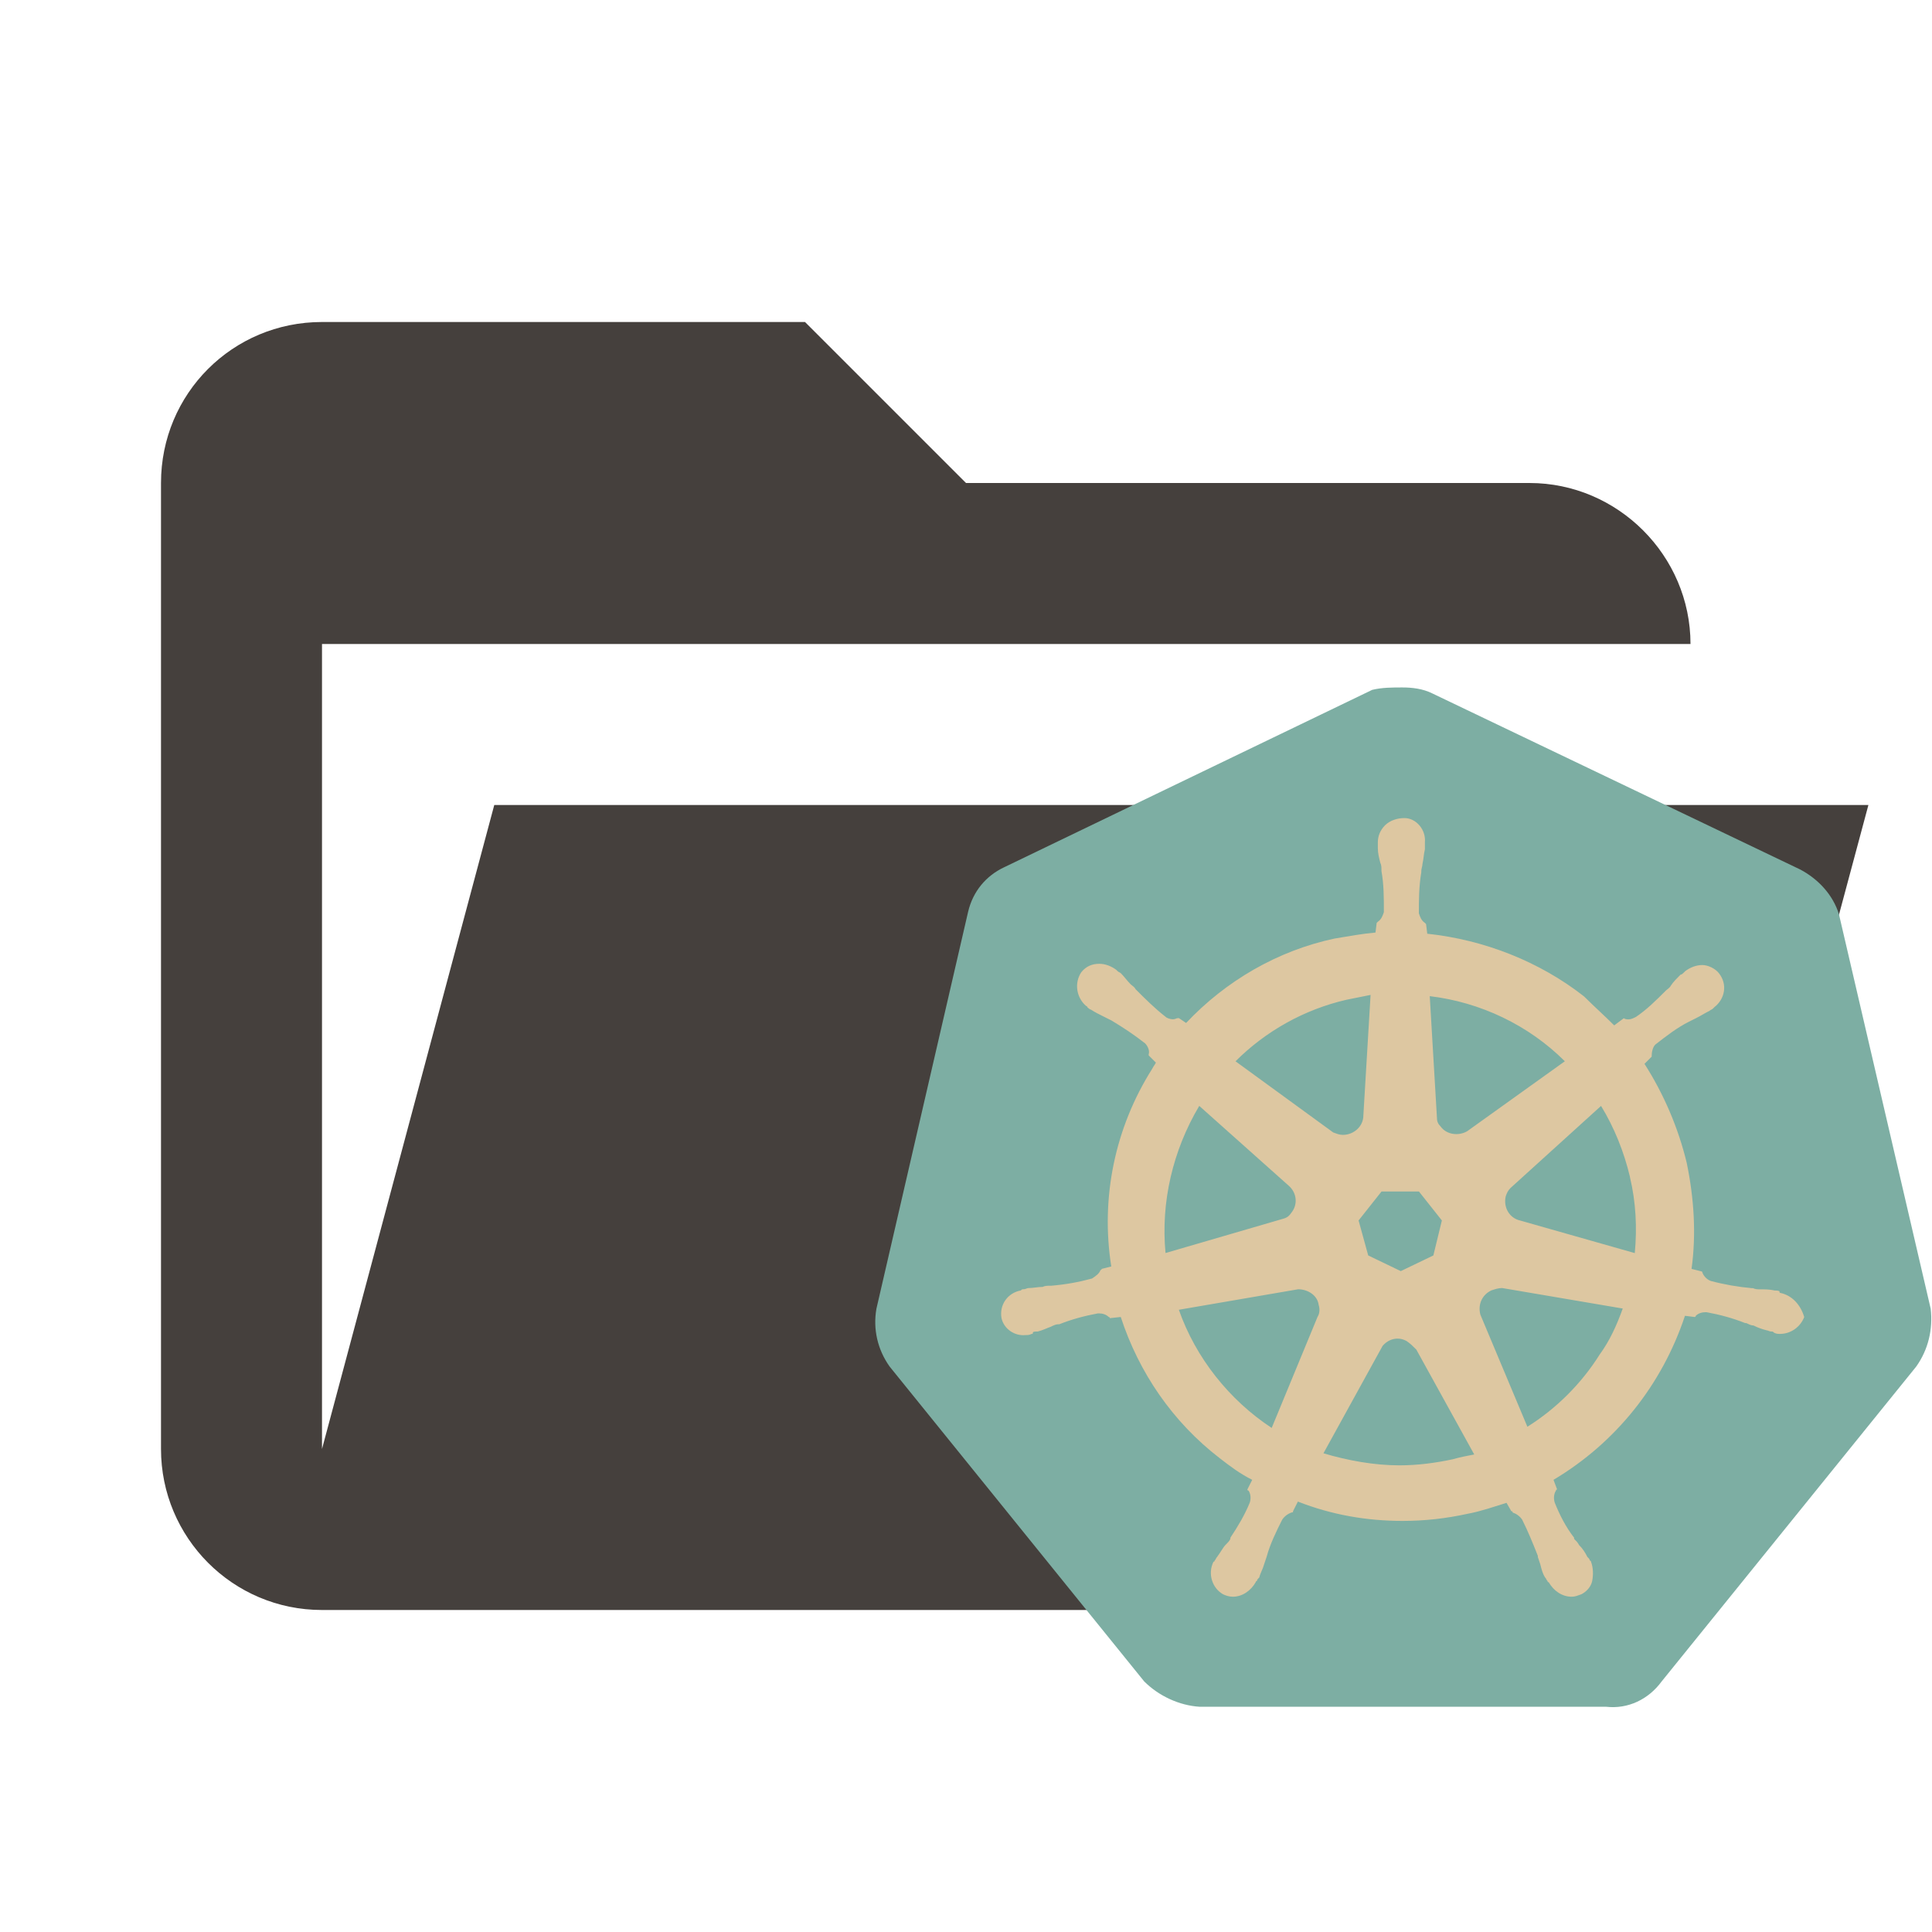
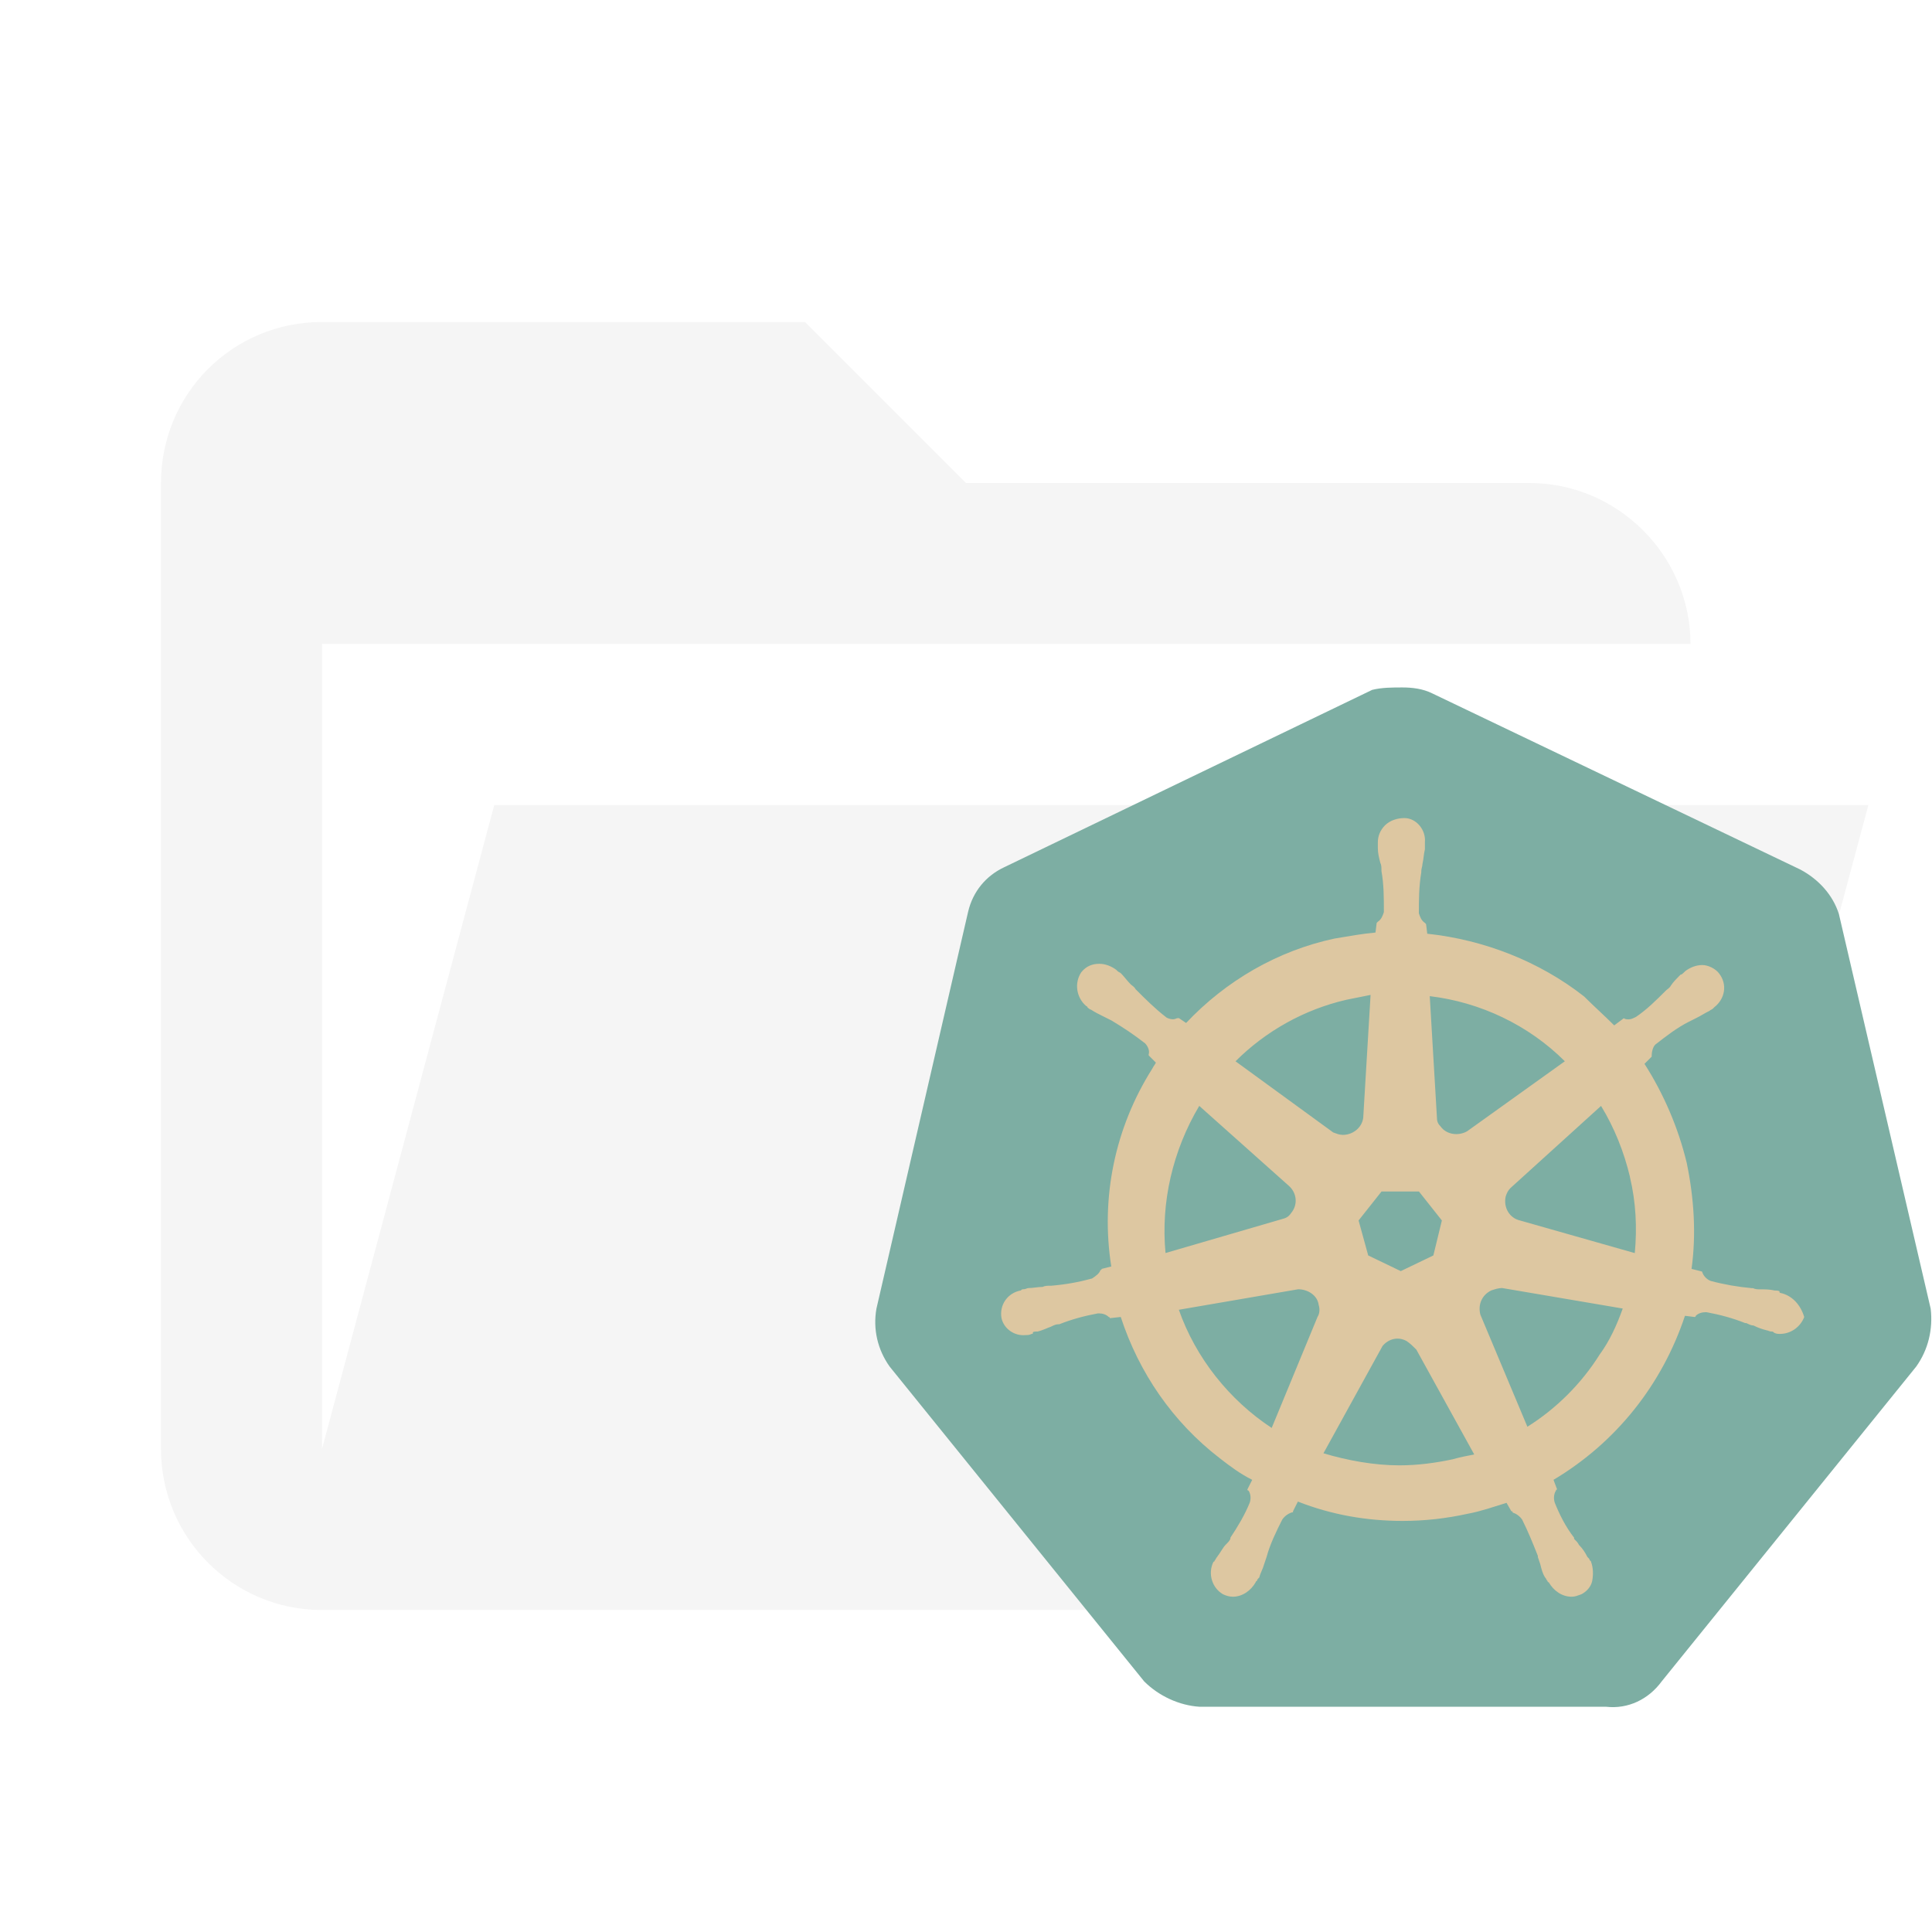
<svg xmlns="http://www.w3.org/2000/svg" clip-rule="evenodd" stroke-linejoin="round" stroke-miterlimit="1.414" version="1.1" viewBox="0 0 24 24" xml:space="preserve">
-   <path d="m19 20h-15c-1.11 0-2-.9-2-2v-12c0-1.11.89-2 2-2h6l2 2h7c1.097 0 2 .903 2 2h-17v10l2.14-8h17.07l-2.28 8.5c-.23.87-1.01 1.5-1.93 1.5z" fill="#45403d" />
+   <path d="m19 20h-15c-1.11 0-2-.9-2-2v-12c0-1.11.89-2 2-2h6l2 2h7c1.097 0 2 .903 2 2h-17v10l2.14-8h17.07l-2.28 8.5c-.23.87-1.01 1.5-1.93 1.5z" fill="#f5f5f5" />
  <g transform="matrix(.8608 0 0 .8608 -202.35 -28.955)" stroke-width=".174">
    <path class="st0" d="m261.61 46.83c-.087-.279-.296-.505-.557-.644l-5.309-2.541c-.139-.07-.296-.087-.435-.087-.139 0-.296 0-.435.035l-5.309 2.559c-.261.122-.453.348-.522.644l-1.323 5.727c-.052.296.017.592.191.836l3.673 4.543c.209.209.505.348.801.366h5.866c.313.035.609-.104.801-.366l3.673-4.543c.174-.244.244-.54.209-.836z" fill="#7daea3" />
    <path class="st1" d="m260.77 52.295c-.017 0-.017 0-.017-.017 0-.017-.052-.017-.07-.017-.07-.017-.139-.017-.209-.017-.035 0-.07 0-.104-.017h-.017c-.191-.017-.4-.052-.592-.104-.052-.017-.104-.07-.122-.122 0-.017-.017-.017-.017-.017l-.139-.035c.07-.505.035-1.027-.07-1.532-.122-.505-.331-.992-.609-1.427l.104-.104v-.017c0-.052.017-.122.052-.157.157-.122.313-.244.487-.331.035-.017.07-.035.104-.052.07-.035.122-.07.191-.104.017-.017.035-.017.052-.035l.017-.017c.157-.122.191-.331.07-.487-.052-.07-.157-.122-.244-.122-.087 0-.174.035-.244.087l-.017.017c-.017.017-.035.035-.052.035-.052.052-.104.104-.139.157-.017.035-.052.052-.07.07-.139.139-.279.279-.435.383-.035.017-.07.035-.104.035-.017 0-.052 0-.07-.017l-.139.104c-.139-.139-.296-.279-.435-.418-.644-.505-1.445-.818-2.263-.905l-.017-.139-.017-.017c-.052-.035-.07-.087-.087-.139 0-.191 0-.383.035-.592v-.017c0-.035.017-.07.017-.104.017-.07.017-.139.035-.209v-.104c.017-.174-.122-.348-.296-.348-.104 0-.209.035-.279.104-.07.07-.104.157-.104.244v.087c0 .07.017.139.035.209.017.035.017.07.017.104v.017c.035.191.035.383.035.592-.017.052-.035.104-.087.139l-.017.017-.017.139c-.191.017-.383.052-.592.087-.818.174-1.567.609-2.141 1.218l-.104-.07h-.017c-.017 0-.035.017-.07.017s-.087-.017-.104-.035c-.157-.122-.296-.261-.435-.4-.017-.035-.052-.052-.07-.07-.052-.052-.087-.104-.139-.157-.017-.017-.035-.017-.052-.035l-.017-.017c-.07-.052-.157-.087-.244-.087-.104 0-.191.035-.261.122-.104.157-.07.366.07.487.017 0 .017.017.017.017s.035.035.052.035c.052.035.122.07.191.104.035.017.07.035.104.052.174.104.331.209.487.331.035.035.07.104.052.157v.017l.104.104c-.017.035-.035.052-.052.087-.54.853-.748 1.863-.592 2.855l-.139.035c0 .017-.017.017-.017.017-.017.052-.07.087-.122.122-.191.052-.383.087-.592.104h-.017c-.035 0-.07 0-.104.017-.07 0-.139.017-.209.017-.017 0-.035.017-.07.017-.017 0-.017 0-.035.017-.191.035-.313.209-.279.4.035.157.191.261.348.244.035 0 .052 0 .087-.017.017 0 .017 0 .017-.017 0-.017.035-.017.07-.017.07-.017.139-.052.191-.07.035-.017.07-.035.104-.035h.017c.174-.07.366-.122.557-.157h.017c.052 0 .104.017.139.052.017 0 .017.017.017.017l.157-.017c.261.801.748 1.514 1.427 2.037.157.122.296.226.47.313l-.07.139c0 .017.017.017.017.017.035.052.035.122.017.174-.07.174-.174.348-.279.505v.017c-.017.035-.035.052-.07.087s-.07.104-.122.174c-.017.017-.017.035-.035.052 0 0 0 .017-.017.017-.087.174-.017.383.139.47.035.017.087.035.139.035.139 0 .261-.087.331-.209 0 0 0-.017.017-.017 0-.017.017-.035.035-.052.017-.07.052-.122.07-.191l.035-.104c.052-.191.139-.366.226-.54.035-.052.087-.087.139-.104.017 0 .017 0 .017-.017l.07-.139c.487.191.992.279 1.514.279.313 0 .627-.035.94-.104.191-.035.383-.104.557-.157l.07.122c.017 0 .017 0 .017.017.052.017.104.052.139.104.087.174.157.348.226.522v.017l.035.104c.017.07.035.139.07.191.017.017.017.035.035.052 0 0 0 .017.017.017.07.122.191.209.331.209.052 0 .087-.017.139-.035.07-.035.139-.104.157-.191.017-.087.017-.191-.017-.279 0-.017-.017-.017-.017-.017 0-.017-.017-.035-.035-.052-.035-.07-.07-.122-.122-.174-.017-.035-.035-.052-.07-.087v-.017c-.122-.157-.209-.331-.279-.505-.017-.052-.017-.122.017-.174 0-.017.017-.017.017-.017l-.052-.139c.905-.54 1.567-1.375 1.897-2.367l.139.017c.017 0 .017-.017.017-.017.035-.035.087-.052.139-.052h.017c.191.035.383.087.557.157h.017c.035.017.07.035.104.035.07.035.122.052.191.07.017 0 .035.017.07.017.017 0 .017 0 .035.017.035.017.052.017.087.017.157 0 .296-.104.348-.244-.052-.174-.174-.313-.348-.348zm-5.013-.54-.47.226-.47-.226-.139-.505.331-.418h.54l.331.418zm2.837-1.131c.087.366.104.731.07 1.097l-1.654-.47c-.157-.035-.244-.191-.209-.348.017-.052.035-.087.07-.122l1.306-1.184c.191.313.331.661.418 1.027zm-.94-1.671-1.41 1.01c-.122.07-.296.052-.383-.07-.035-.035-.052-.07-.052-.122l-.104-1.758c.731.087 1.427.418 1.95.94zm-3.151-.888.348-.07-.104 1.741c0 .157-.139.279-.296.279-.052 0-.087-.017-.139-.035l-1.41-1.027c.435-.435.992-.748 1.601-.888zm-2.124 1.532 1.288 1.149c.122.104.139.279.035.4-.035.052-.07.07-.139.087l-1.671.487c-.07-.731.104-1.48.487-2.124zm-.296 2.942 1.723-.296c.139 0 .279.087.296.226.017.052.017.122-.017.174l-.661 1.601c-.609-.4-1.097-1.01-1.34-1.706zm3.951 2.158c-.244.052-.505.087-.766.087-.366 0-.748-.07-1.097-.174l.853-1.549c.087-.104.226-.139.348-.07.052.035.087.07.139.122l.836 1.514c-.087.017-.191.035-.313.07zm2.124-1.514c-.261.418-.627.783-1.044 1.044l-.679-1.619c-.035-.139.017-.279.157-.348.052-.017.104-.035.157-.035l1.741.296c-.087.244-.191.47-.331.661z" fill="#ddc7a1" />
  </g>
</svg>
